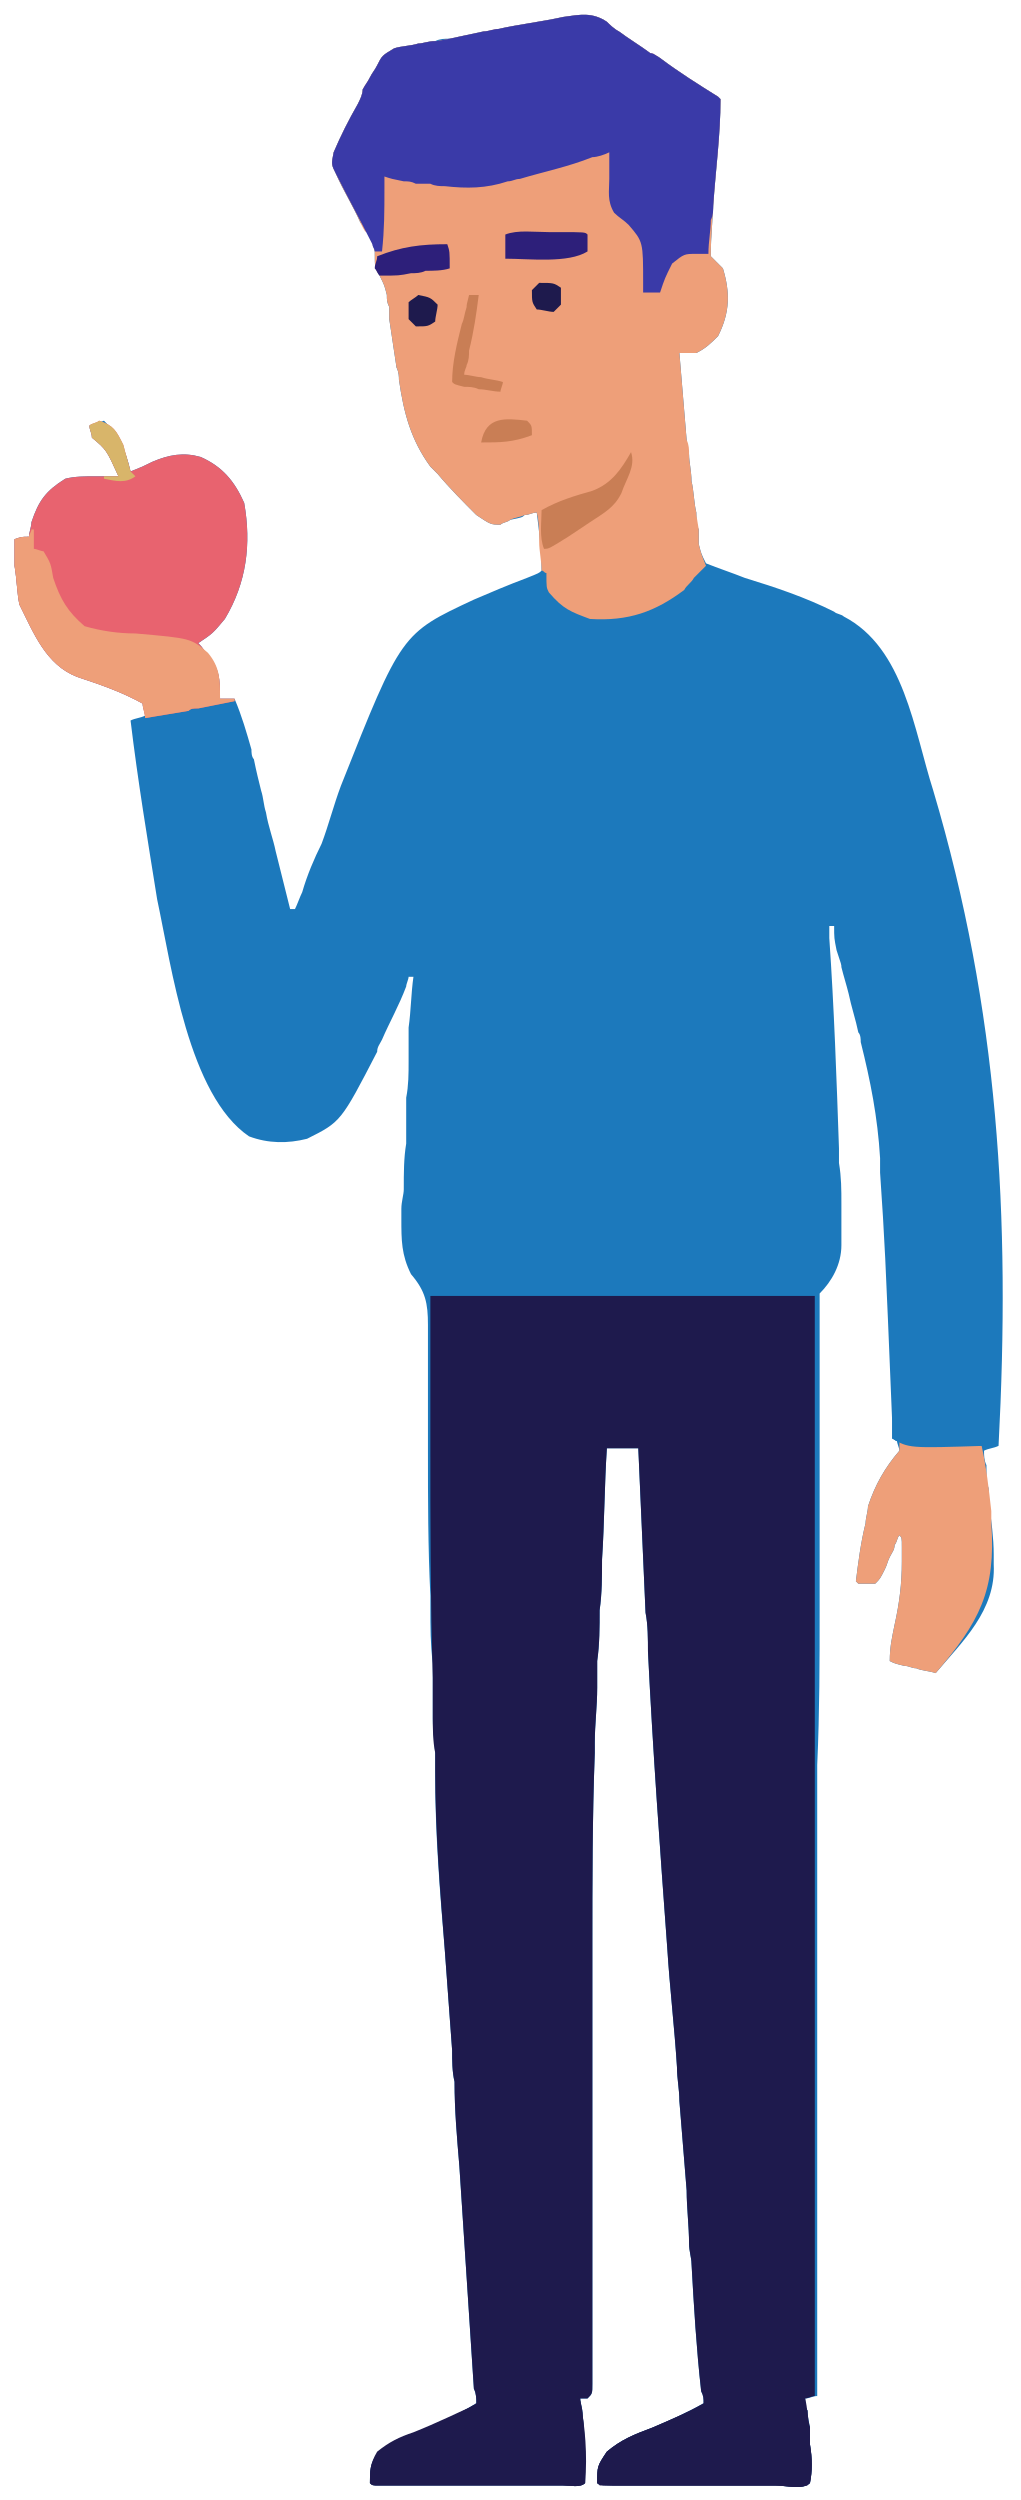
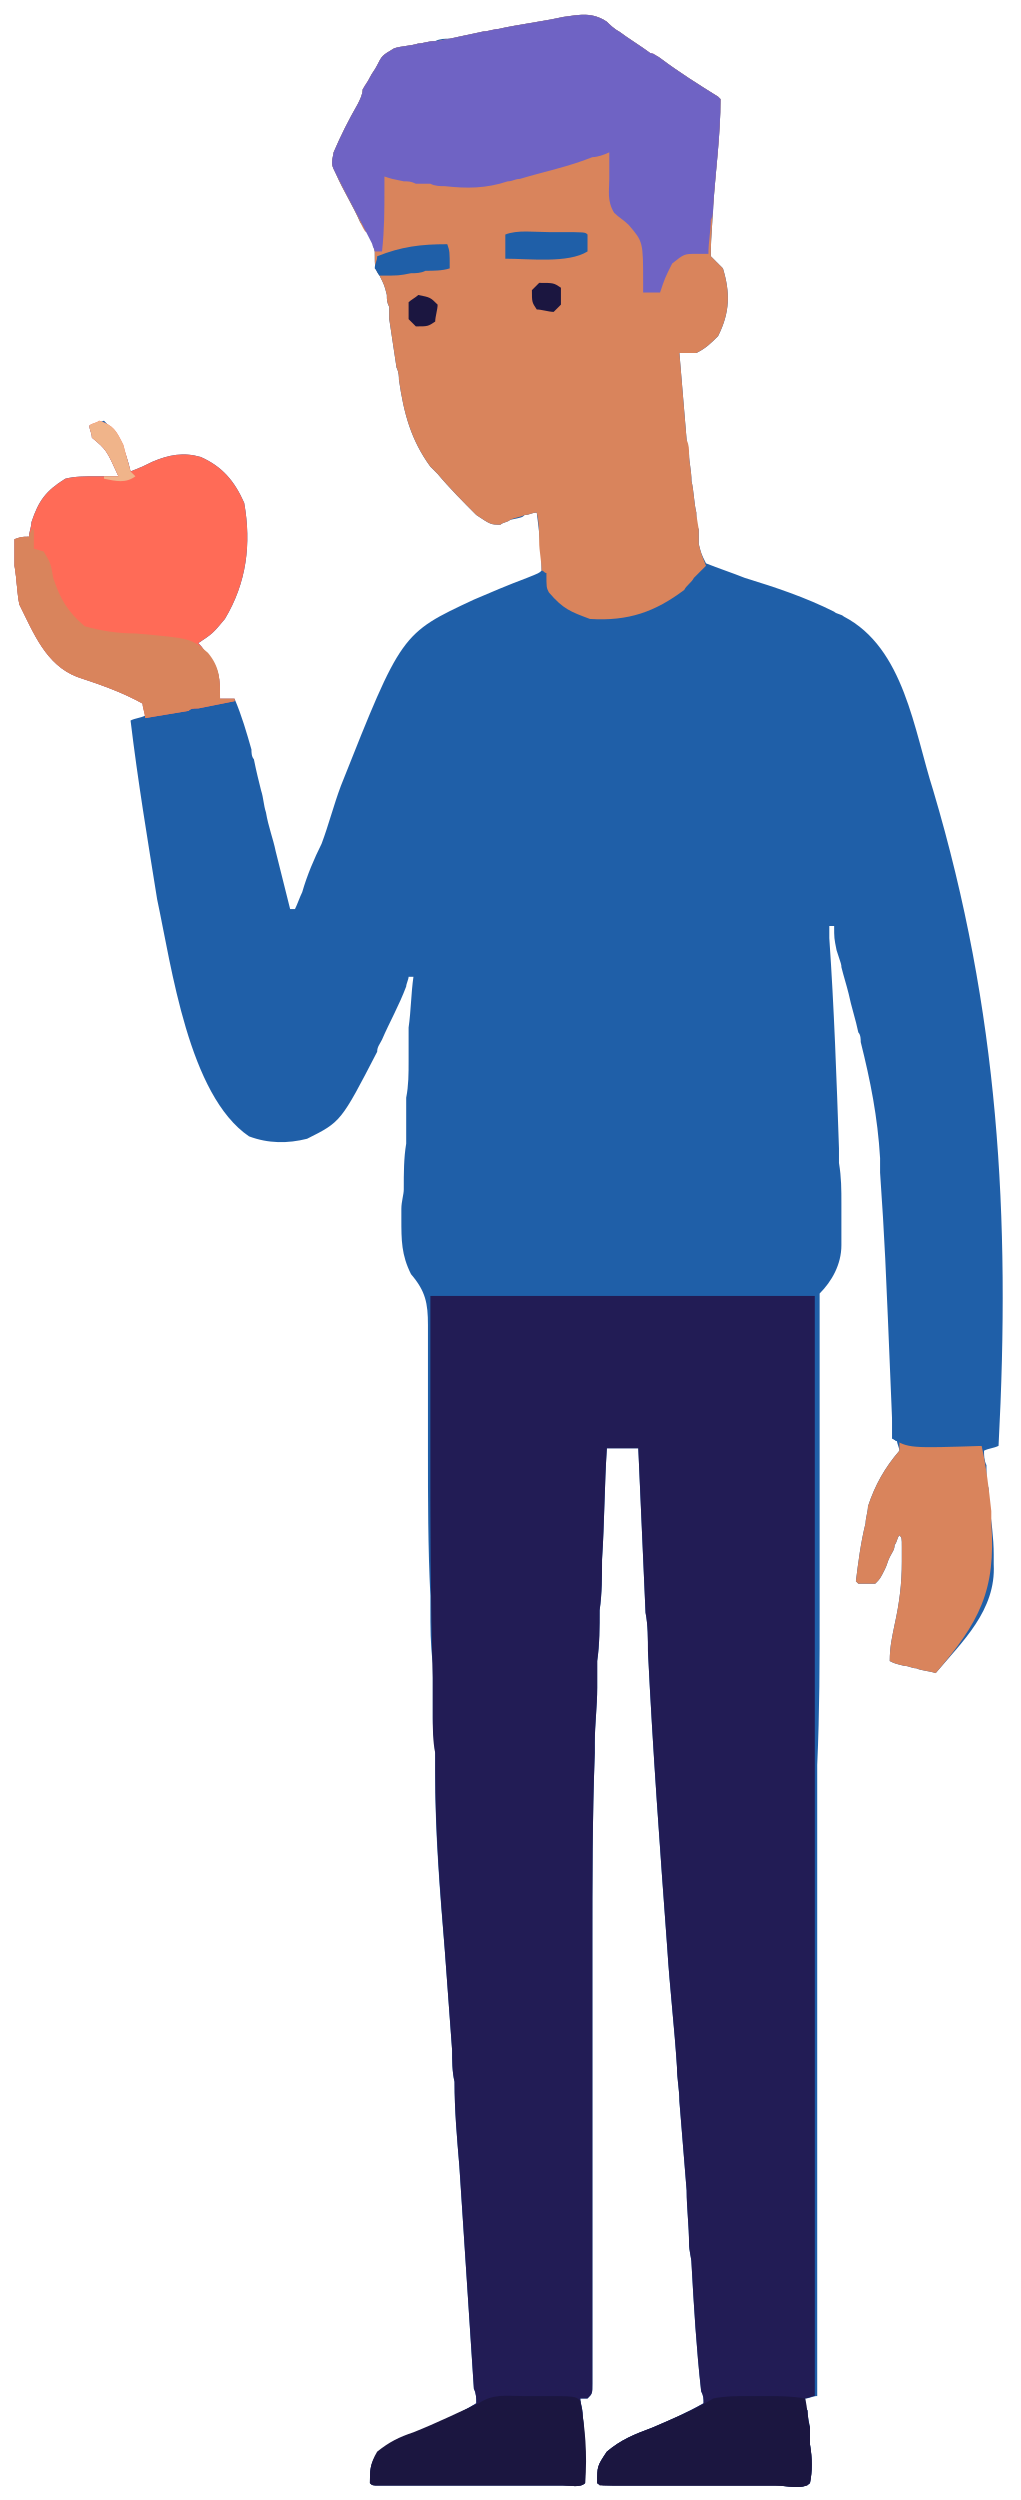
<svg xmlns="http://www.w3.org/2000/svg" viewBox="0 0 422 1034">
-   <path fill="#1C79BC" d="M251 9c1 1 3 3 5 4 4 3 9 6 13 9 1 1 3 1 4 2 8 6 16 11 24 16 0 0 1 1 1 1 0 15-2 29-3 44-1 16-1 16-1 21 2 2 3 3 5 5 3 10 3 18-2 28-3 3-5 5-9 7-2 0-5 0-7 0 1 12 2 24 3 36 0 1 0 1 1 6 0 3 1 7 1 11 1 4 1 9 2 13 0 2 0 5 1 7 0 2 0 4 0 6 1 4 1 4 3 8 5 2 11 4 16 6 13 4 25 8 37 14 1 1 3 1 4 2 25 13 29 47 37 72 27 91 32 176 27 271-2 1-4 1-6 2 0 2 0 4 1 6 0 1 0 1 0 8 1 1 1 1 1 7 1 8 2 15 2 22 0 1 0 3 0 4 1 19-13 32-24 45-3-1-6-1-8-2-2 0-3-1-5-1-4-1-4-1-6-2 0-6 1-10 2-15 2-9 3-17 3-26 0-1 0-1 0-6 0-4 0-4-1-5-1 1-1 3-2 4 0 2-1 3-2 5-1 2-1 3-2 5-2 4-2 4-4 6-2 0-5 0-7 0 0 0-1-1-1-1 1-8 2-16 4-24 0-2 1-5 1-7 3-9 7-16 13-23 0-1-1-3-1-4-1 0-1-1-2-1 0-2 0-4 0-7-3-73-3-73-5-103 0-2 0-4 0-6-1-17-4-32-8-48 0-1 0-3-1-4-1-5-3-11-4-16-1-4-2-7-3-11 0-1 0-1-2-7-1-5-1-5-1-10-1 0-1 0-2 0 0 2 0 3 0 5 2 29 3 58 4 87 0 2 0 4 0 6 1 6 1 11 1 17 0 1 0 1 0 6 0 2 0 4 0 6 0 2 0 3 0 5 0 8-4 15-9 20 0 6 0 12 0 17 0 1 0 1 0 6 0 6 0 13 0 19 0 4 0 9 0 13 0 13 0 25 0 37 0 13 0 26 0 39 0 21 0 42-1 64 0 22 0 44 0 66 0 1 0 1 0 4 0 7 0 14 0 21 0 57 0 113 0 170-2 0-3 1-5 1 0 2 0 4 1 5 0 2 0 2 1 7 0 3 0 5 0 7 1 6 1 11 0 16-3 3-10 1-14 1-2 0-4 0-6 0-2 0-4 0-6 0-4 0-8 0-12 0-6 0-12 0-18 0-4 0-8 0-12 0-2 0-4 0-6 0-13 0-13 0-14-1 0-7 0-7 4-13 6-5 11-7 19-10 7-3 14-6 21-10 0-2 0-3-1-5-2-18-3-35-4-53 0-2-1-5-1-8 0-7-1-15-1-22-1-12-2-25-3-37 0-5-1-9-1-14-1-16-3-33-4-49-3-41-6-82-8-123 0-5 0-11-1-16-1-23-2-45-3-68-4 0-9 0-13 0-1 15-1 31-2 46 0 7 0 14-1 21 0 7 0 14-1 21 0 4 0 7 0 11 0 8-1 15-1 23 0 1 0 3 0 4-1 27-1 53-1 80 0 7 0 15 0 23 0 21 0 43 0 65 0 13 0 26 0 40 0 5 0 10 0 15 0 7 0 14 0 21 0 2 0 4 0 6 0 2 0 4 0 6 0 2 0 4 0 5 0 4 0 4-2 6-1 0-2 0-3 0 0 2 1 4 1 7 1 9 1 19 1 28-2 2-6 1-9 1-2 0-4 0-5 0-2 0-4 0-6 0-2 0-4 0-6 0-4 0-8 0-12 0-6 0-13 0-19 0-4 0-8 0-12 0-2 0-4 0-6 0-1 0-1 0-5 0-1 0-3 0-5 0-3 0-3 0-4-1 0-5 0-8 3-12 5-5 10-7 16-9 8-3 17-7 25-12 0-2 0-4-1-6-2-31-4-61-6-92-1-12-2-23-2-35-1-4-1-9-1-13-1-14-2-27-3-41-2-24-4-48-4-72 0-3 0-5 0-8 0-5-1-11-1-16 0-8 0-15 0-23-1-8-1-15-1-23 0-2 0-4 0-5-1-20-1-40-1-60 0-4 0-8 0-12 0-8 0-16 0-24 0-3 0-7 0-11 0-1 0-3 0-5 0-9-1-14-7-21-4-8-4-14-4-23 0-1 0-2 0-4 0-3 1-6 1-8 0-7 0-13 1-19 0-6 0-13 0-19 1-5 1-10 1-15 0-3 0-6 0-9 0-2 0-3 0-5 1-7 1-14 2-21-1 0-1 0-2 0 0 1-1 3-1 4-3 8-7 15-10 22-1 2-2 3-2 5-15 29-15 29-29 36-8 2-16 2-24-1-25-17-32-70-38-98-4-25-8-49-11-74 2-1 4-1 6-2 0-2-1-3-1-5-9-5-18-8-27-11-13-5-18-18-24-30-1-5-1-10-2-16 0-2 0-4 0-6 0-2 0-3 0-5 3-1 3-1 6-1 0-2 1-4 1-6 3-9 6-13 14-18 4-1 8-1 13-1 1 0 3 0 5 0 1 0 3 0 4 0-5-11-5-11-11-16 0-2-1-3-1-5 1 0 1 0 6-2 6 6 9 12 11 21 5-2 5-2 9-4 7-3 13-4 20-2 9 4 14 10 18 19 3 17 1 33-8 48-5 6-5 6-11 10 1 1 2 2 3 4 6 6 6 11 6 19 2 0 4 0 6 0 3 7 5 14 7 21 0 1 0 3 1 4 1 5 2 9 3 13 1 3 1 6 2 9 1 6 3 11 4 16 2 8 4 16 6 24 1 0 1 0 2 0 1-2 2-5 3-7 2-7 5-14 8-20 3-8 5-16 8-24 25-63 25-63 55-77 7-3 14-6 22-9 5-2 5-2 6-3 0-8-1-16-2-24-2 0-3 1-5 1-1 1-1 1-6 2-1 1-3 1-4 2-4 0-4 0-10-4-5-5-11-11-16-17-1-1-2-2-3-3-8-11-11-22-13-36 0-1 0-3-1-5-1-7-2-13-3-20 0-2 0-4 0-5-1-2-1-3-1-5-1-4-1-4-3-8-2-3-2-3-2-10-1-4-1-4-3-8-1-1-2-3-3-4-3-7-7-13-10-20-2-4-2-4-1-9 3-7 6-13 10-20 1-2 2-4 2-6 1-1 1-1 3-5 1-2 2-3 3-5 2-4 2-4 7-7 3-1 7-1 10-2 2 0 4-1 7-1 2-1 4-1 6-1 5-1 9-2 14-3 1 0 1 0 6-1 9-2 18-3 27-5 7-1 12-2 18 2z" />
-   <path fill="#1E1A4D" d="M178 536c52 0 105 0 159 0 0 150 0 300 0 455-1 0-3 1-4 1 0 2 0 4 1 5 0 3 0 5 1 7 0 3 0 5 0 7 1 6 1 11 0 16-3 3-10 1-14 1-2 0-4 0-6 0-1 0-1 0-6 0-4 0-8 0-12 0-6 0-12 0-18 0-4 0-8 0-12 0-2 0-4 0-6 0-13 0-13 0-14-1 0-7 0-7 4-13 6-5 11-7 19-10 7-3 14-6 21-10 0-2 0-3-1-5-2-18-3-35-4-53 0-2-1-5-1-8 0-7-1-15-1-22-1-12-2-25-3-37 0-5-1-9-1-14-1-16-3-33-4-49-3-41-6-82-8-123 0-5 0-11-1-16-1-23-2-45-3-68-4 0-9 0-13 0-1 15-1 31-2 46 0 7 0 14-1 21 0 7 0 14-1 21 0 4 0 7 0 11 0 8-1 15-1 23 0 1 0 3 0 4-1 27-1 53-1 80 0 7 0 15 0 23 0 21 0 43 0 65 0 13 0 26 0 40 0 5 0 10 0 15 0 7 0 14 0 21 0 2 0 4 0 6 0 2 0 4 0 6 0 1 0 1 0 5 0 4 0 4-2 6-1 0-2 0-3 0 0 2 1 4 1 7 1 9 1 19 1 28-2 2-6 1-9 1-2 0-4 0-5 0-2 0-4 0-6 0-1 0-1 0-6 0-4 0-8 0-12 0-6 0-13 0-19 0-4 0-8 0-12 0-2 0-4 0-6 0-1 0-3 0-5 0-1 0-3 0-5 0-3 0-3 0-4-1 0-5 0-8 3-12 5-5 10-7 16-9 8-3 17-7 25-12 0-2 0-4-1-6-2-31-4-61-6-92-1-12-2-23-2-35-1-4-1-9-1-13-1-14-2-27-3-41-2-25-4-50-4-75 0-1 0-1 0-7-1-5-1-10-1-15 0-5 0-11 0-16-1-32-1-65-1-97 0-20 0-40 0-61z" />
-   <path fill="#EE9F79" d="M251 9c1 1 3 3 5 4 4 3 9 6 13 9 1 0 1 0 4 2 8 6 16 11 24 16 0 0 1 1 1 1 0 15-2 29-3 44-1 16-1 16-1 21 1 1 1 1 5 5 3 10 3 18-2 28-3 3-5 5-9 7-2 0-5 0-7 0 1 12 2 24 3 36 1 2 1 4 1 6 0 3 1 7 1 11 1 4 1 9 2 13 0 1 0 1 1 7 0 2 0 4 0 6 1 4 1 4 3 9-2 2-3 3-5 5-1 2-3 3-4 5-12 9-23 13-39 12-8-3-11-4-17-11-1-2-1-2-1-8-1 0-1-1-2-1 0-4-1-8-1-12 0-4 0-8-1-12-2 0-3 1-5 1-2 1-4 1-6 2-1 1-3 1-4 2-4 0-4 0-10-4-5-5-11-11-16-17-1-1-2-2-3-3-8-11-11-22-13-36 0-1 0-3-1-5-1-7-2-13-3-20 0-2 0-4 0-5-1-2-1-3-1-5-1-4-1-4-3-8-2-3-2-3-2-10-1-4-1-4-3-8-1 0-1 0-3-4-3-7-7-13-10-20-2-4-2-4-1-9 3-7 6-13 10-20 1-2 2-4 2-6 1-2 2-3 3-5 1-2 2-3 3-5 2-4 2-4 7-7 3-1 7-1 10-2 2 0 4-1 7-1 1 0 1 0 6-1 5-1 9-2 14-3 2 0 4-1 6-1 9-2 18-3 27-5 7-1 12-2 18 2z" />
-   <path fill="#3A3AA8" d="M251 9c1 1 3 3 5 4 4 3 9 6 13 9 1 0 1 0 4 2 8 6 16 11 24 16 0 0 1 1 1 1 0 15-2 29-3 44 0 2 0 4-1 6 0 4-1 9-1 14-2 0-3 0-5 0-5 0-5 0-10 4-3 6-3 6-5 12-2 0-5 0-7 0 0-1 0-3 0-4 0-17 0-17-6-24-2-2-4-3-6-5-3-5-2-9-2-14 0-2 0-4 0-6 0-2 0-3 0-5-2 1-5 2-7 2-10 4-20 6-30 9-2 0-3 1-5 1-9 3-17 3-26 2-2 0-4 0-6-1-2 0-4 0-6 0-2-1-3-1-5-1-5-1-5-1-8-2 0 2 0 4 0 5 0 9 0 17-1 26-1 0-2 0-3 0 0-1-1-2-1-3-5-10-10-19-15-29-2-4-2-4-1-9 3-7 6-13 10-20 1-2 2-4 2-6 1-2 2-3 3-5 1-2 2-3 3-5 2-4 2-4 7-7 3-1 7-1 10-2 2 0 4-1 7-1 1 0 1 0 6-1 5-1 9-2 14-3 2 0 4-1 6-1 9-2 18-3 27-5 7-1 12-2 18 2z" />
-   <path fill="#E8636F" d="M41 174c6 2 7 4 10 10 1 4 2 7 3 11 5-2 5-2 9-4 7-3 13-4 20-2 9 4 14 10 18 19 3 17 1 33-8 48-5 6-5 6-11 10 1 1 2 2 3 4 6 6 6 11 6 19 2 0 4 0 6 0 0 0 0 1 0 1-5 1-10 2-15 3-2 0-3 0-4 1-6 1-12 2-18 3 0-2-1-4-1-6-9-5-18-8-27-11-13-5-18-18-24-30-1-5-1-10-2-16 0-2 0-4 0-6 0-2 0-3 0-5 3-1 3-1 6-1 0-2 1-4 1-6 3-9 6-13 14-18 4-1 8-1 13-1 1 0 3 0 5 0 1 0 3 0 4 0-5-11-5-11-11-16 0-2-1-3-1-5 1-1 3-1 4-2z" />
-   <path fill="#EE9F79" d="M372 596c11 1 23 1 34 2 2 9 3 18 4 27 0 1 0 1 0 5 2 28-5 41-23 62-3-1-6-1-8-2-2 0-3-1-5-1-4-1-4-1-6-2 0-6 1-10 2-15 2-9 3-17 3-26 0-2 0-4 0-6 0-4 0-4-1-5-1 1-1 3-2 4 0 2-1 3-2 5-1 2-1 3-2 5-2 4-2 4-4 6-2 0-5 0-7 0 0 0-1-1-1-1 1-8 2-16 4-24 0-2 1-5 1-7 3-9 7-16 13-23 0-1 0-3 0-4z" />
-   <path fill="#1E1A4D" d="M216 991c2 0 4 0 7 0 15 0 15 0 17 2 2 11 3 22 2 34-2 2-6 1-9 1-2 0-4 0-5 0-2 0-4 0-6 0-2 0-4 0-6 0-4 0-8 0-12 0-6 0-13 0-19 0-4 0-8 0-12 0-2 0-4 0-6 0-1 0-3 0-5 0-1 0-3 0-5 0-3 0-3 0-4-1 0-5 0-8 3-13 5-4 9-6 15-8 10-4 18-8 27-12 6-4 11-3 18-3zM310 991c2 0 4 0 6 0 6 0 11 0 17 1 1 4 1 8 2 12 0 3 0 5 0 7 1 6 1 11 0 16-3 3-10 1-14 1-2 0-4 0-6 0-2 0-4 0-6 0-4 0-8 0-12 0-6 0-12 0-18 0-4 0-8 0-12 0-2 0-4 0-6 0-13 0-13 0-14-1 0-7 0-7 4-13 6-5 11-7 19-10 9-4 17-7 25-12 5-1 10-1 15-1z" />
-   <path fill="#EE9F79" d="M13 219c0 0 1 0 1 0 0 3 0 5 0 8 1 0 3 1 4 1 3 5 3 5 4 11 3 9 6 14 13 20 7 2 14 3 21 3 23 2 23 2 30 8 5 6 5 11 5 19 2 0 4 0 6 0 0 0 0 1 0 1-5 1-10 2-15 3-2 0-3 0-4 1-6 1-12 2-18 3 0-2-1-4-1-6-9-5-18-8-27-11-13-5-18-18-24-30-1-5-1-10-2-16 0-2 0-4 0-6 0-2 0-3 0-5 3-1 3-1 6-1 0-1 1-2 1-3z" />
-   <path fill="#C97E55" d="M261 187c2 6-2 11-4 17-3 6-7 8-13 12-3 2-6 4-9 6-8 5-8 5-10 5-2-5-1-11-1-16 7-4 14-6 21-8 8-3 12-9 16-16z" />
-   <path fill="#2D1F7A" d="M227 96c0 0 0 0 4 0 11 0 11 0 12 1 0 2 0 5 0 7-8 5-24 3-34 3 0-3 0-7 0-10 5-2 12-1 18-1zM185 101c1 3 1 3 1 10-3 1-7 1-10 1-2 1-4 1-6 1-5 1-5 1-13 1-1-1-1-2-2-3 0-2 1-3 1-5 10-4 18-5 29-5z" />
-   <path fill="#C97E55" d="M194 122c1 0 3 0 4 0-1 8-2 15-4 23 0 2 0 4-1 6 0 1-1 2-1 4 2 0 5 1 7 1 3 1 6 1 9 2 0 1-1 3-1 4-3 0-6-1-9-1-2-1-4-1-6-1-4-1-4-1-5-2 0-8 2-16 4-24 1-2 1-4 2-7 0-1 0-1 1-5z" />
-   <path fill="#1E1A4D" d="M248 1021c0 0 1 0 1 0 0 2 0 3 0 5 28 0 56 0 85 0 0 1 0 1 0 2-28 0-57 0-86 0-1-4-1-4 0-7z" />
-   <path fill="#D8B56A" d="M41 174c6 2 7 4 10 10 1 4 2 7 3 11 1 1 1 1 2 2-4 3-8 2-13 1 0 0 0-1 0-1 2 0 4 0 6 0-5-11-5-11-11-16 0-2-1-3-1-5 1-1 3-1 4-2z" />
-   <path fill="#C97E55" d="M218 174c2 2 2 2 2 6-8 3-13 3-21 3 2-11 10-10 19-9z" />
-   <path fill="#1E1A4D" d="M173 122c5 1 5 1 8 4 0 2-1 5-1 7-3 2-3 2-8 2-1-1-2-2-3-3 0-2 0-5 0-7 1-1 3-2 4-3z" />
-   <path fill="#1C79BC" d="M369 551c0 0 1 0 1 0 0 5 0 9 0 14 1 2 1 5 1 7 0 8 0 15 0 22 1 0 1 0 5 0 6 0 6 0 7 1 3 0 6 0 9 1 5 0 10 0 15 1 0 0 0 1 0 1-31 1-31 1-38-3 0-15 0-29 0-44z" />
-   <path fill="#1E1A4D" d="M223 117c6 0 6 0 9 2 0 2 0 5 0 7-1 1-2 2-3 3-2 0-5-1-7-1-2-3-2-3-2-8 1-1 2-2 3-3z" />
+   <path fill="#1F5FA8" d="M251 9c1 1 3 3 5 4 4 3 9 6 13 9 1 1 3 1 4 2 8 6 16 11 24 16 0 0 1 1 1 1 0 15-2 29-3 44-1 16-1 16-1 21 2 2 3 3 5 5 3 10 3 18-2 28-3 3-5 5-9 7-2 0-5 0-7 0 1 12 2 24 3 36 0 1 0 1 1 6 0 3 1 7 1 11 1 4 1 9 2 13 0 2 0 5 1 7 0 2 0 4 0 6 1 4 1 4 3 8 5 2 11 4 16 6 13 4 25 8 37 14 1 1 3 1 4 2 25 13 29 47 37 72 27 91 32 176 27 271-2 1-4 1-6 2 0 2 0 4 1 6 0 1 0 1 0 8 1 1 1 1 1 7 1 8 2 15 2 22 0 1 0 3 0 4 1 19-13 32-24 45-3-1-6-1-8-2-2 0-3-1-5-1-4-1-4-1-6-2 0-6 1-10 2-15 2-9 3-17 3-26 0-1 0-1 0-6 0-4 0-4-1-5-1 1-1 3-2 4 0 2-1 3-2 5-1 2-1 3-2 5-2 4-2 4-4 6-2 0-5 0-7 0 0 0-1-1-1-1 1-8 2-16 4-24 0-2 1-5 1-7 3-9 7-16 13-23 0-1-1-3-1-4-1 0-1-1-2-1 0-2 0-4 0-7-3-73-3-73-5-103 0-2 0-4 0-6-1-17-4-32-8-48 0-1 0-3-1-4-1-5-3-11-4-16-1-4-2-7-3-11 0-1 0-1-2-7-1-5-1-5-1-10-1 0-1 0-2 0 0 2 0 3 0 5 2 29 3 58 4 87 0 2 0 4 0 6 1 6 1 11 1 17 0 1 0 1 0 6 0 2 0 4 0 6 0 2 0 3 0 5 0 8-4 15-9 20 0 6 0 12 0 17 0 1 0 1 0 6 0 6 0 13 0 19 0 4 0 9 0 13 0 13 0 25 0 37 0 13 0 26 0 39 0 21 0 42-1 64 0 22 0 44 0 66 0 1 0 1 0 4 0 7 0 14 0 21 0 57 0 113 0 170-2 0-3 1-5 1 0 2 0 4 1 5 0 2 0 2 1 7 0 3 0 5 0 7 1 6 1 11 0 16-3 3-10 1-14 1-2 0-4 0-6 0-2 0-4 0-6 0-4 0-8 0-12 0-6 0-12 0-18 0-4 0-8 0-12 0-2 0-4 0-6 0-13 0-13 0-14-1 0-7 0-7 4-13 6-5 11-7 19-10 7-3 14-6 21-10 0-2 0-3-1-5-2-18-3-35-4-53 0-2-1-5-1-8 0-7-1-15-1-22-1-12-2-25-3-37 0-5-1-9-1-14-1-16-3-33-4-49-3-41-6-82-8-123 0-5 0-11-1-16-1-23-2-45-3-68-4 0-9 0-13 0-1 15-1 31-2 46 0 7 0 14-1 21 0 7 0 14-1 21 0 4 0 7 0 11 0 8-1 15-1 23 0 1 0 3 0 4-1 27-1 53-1 80 0 7 0 15 0 23 0 21 0 43 0 65 0 13 0 26 0 40 0 5 0 10 0 15 0 7 0 14 0 21 0 2 0 4 0 6 0 2 0 4 0 6 0 2 0 4 0 5 0 4 0 4-2 6-1 0-2 0-3 0 0 2 1 4 1 7 1 9 1 19 1 28-2 2-6 1-9 1-2 0-4 0-5 0-2 0-4 0-6 0-2 0-4 0-6 0-4 0-8 0-12 0-6 0-13 0-19 0-4 0-8 0-12 0-2 0-4 0-6 0-1 0-1 0-5 0-1 0-3 0-5 0-3 0-3 0-4-1 0-5 0-8 3-12 5-5 10-7 16-9 8-3 17-7 25-12 0-2 0-4-1-6-2-31-4-61-6-92-1-12-2-23-2-35-1-4-1-9-1-13-1-14-2-27-3-41-2-24-4-48-4-72 0-3 0-5 0-8 0-5-1-11-1-16 0-8 0-15 0-23-1-8-1-15-1-23 0-2 0-4 0-5-1-20-1-40-1-60 0-4 0-8 0-12 0-8 0-16 0-24 0-3 0-7 0-11 0-1 0-3 0-5 0-9-1-14-7-21-4-8-4-14-4-23 0-1 0-2 0-4 0-3 1-6 1-8 0-7 0-13 1-19 0-6 0-13 0-19 1-5 1-10 1-15 0-3 0-6 0-9 0-2 0-3 0-5 1-7 1-14 2-21-1 0-1 0-2 0 0 1-1 3-1 4-3 8-7 15-10 22-1 2-2 3-2 5-15 29-15 29-29 36-8 2-16 2-24-1-25-17-32-70-38-98-4-25-8-49-11-74 2-1 4-1 6-2 0-2-1-3-1-5-9-5-18-8-27-11-13-5-18-18-24-30-1-5-1-10-2-16 0-2 0-4 0-6 0-2 0-3 0-5 3-1 3-1 6-1 0-2 1-4 1-6 3-9 6-13 14-18 4-1 8-1 13-1 1 0 3 0 5 0 1 0 3 0 4 0-5-11-5-11-11-16 0-2-1-3-1-5 1 0 1 0 6-2 6 6 9 12 11 21 5-2 5-2 9-4 7-3 13-4 20-2 9 4 14 10 18 19 3 17 1 33-8 48-5 6-5 6-11 10 1 1 2 2 3 4 6 6 6 11 6 19 2 0 4 0 6 0 3 7 5 14 7 21 0 1 0 3 1 4 1 5 2 9 3 13 1 3 1 6 2 9 1 6 3 11 4 16 2 8 4 16 6 24 1 0 1 0 2 0 1-2 2-5 3-7 2-7 5-14 8-20 3-8 5-16 8-24 25-63 25-63 55-77 7-3 14-6 22-9 5-2 5-2 6-3 0-8-1-16-2-24-2 0-3 1-5 1-1 1-1 1-6 2-1 1-3 1-4 2-4 0-4 0-10-4-5-5-11-11-16-17-1-1-2-2-3-3-8-11-11-22-13-36 0-1 0-3-1-5-1-7-2-13-3-20 0-2 0-4 0-5-1-2-1-3-1-5-1-4-1-4-3-8-2-3-2-3-2-10-1-4-1-4-3-8-1-1-2-3-3-4-3-7-7-13-10-20-2-4-2-4-1-9 3-7 6-13 10-20 1-2 2-4 2-6 1-1 1-1 3-5 1-2 2-3 3-5 2-4 2-4 7-7 3-1 7-1 10-2 2 0 4-1 7-1 2-1 4-1 6-1 5-1 9-2 14-3 1 0 1 0 6-1 9-2 18-3 27-5 7-1 12-2 18 2z" />
+   <path fill="#221C55" d="M178 536c52 0 105 0 159 0 0 150 0 300 0 455-1 0-3 1-4 1 0 2 0 4 1 5 0 3 0 5 1 7 0 3 0 5 0 7 1 6 1 11 0 16-3 3-10 1-14 1-2 0-4 0-6 0-1 0-1 0-6 0-4 0-8 0-12 0-6 0-12 0-18 0-4 0-8 0-12 0-2 0-4 0-6 0-13 0-13 0-14-1 0-7 0-7 4-13 6-5 11-7 19-10 7-3 14-6 21-10 0-2 0-3-1-5-2-18-3-35-4-53 0-2-1-5-1-8 0-7-1-15-1-22-1-12-2-25-3-37 0-5-1-9-1-14-1-16-3-33-4-49-3-41-6-82-8-123 0-5 0-11-1-16-1-23-2-45-3-68-4 0-9 0-13 0-1 15-1 31-2 46 0 7 0 14-1 21 0 7 0 14-1 21 0 4 0 7 0 11 0 8-1 15-1 23 0 1 0 3 0 4-1 27-1 53-1 80 0 7 0 15 0 23 0 21 0 43 0 65 0 13 0 26 0 40 0 5 0 10 0 15 0 7 0 14 0 21 0 2 0 4 0 6 0 2 0 4 0 6 0 1 0 1 0 5 0 4 0 4-2 6-1 0-2 0-3 0 0 2 1 4 1 7 1 9 1 19 1 28-2 2-6 1-9 1-2 0-4 0-5 0-2 0-4 0-6 0-1 0-1 0-6 0-4 0-8 0-12 0-6 0-13 0-19 0-4 0-8 0-12 0-2 0-4 0-6 0-1 0-3 0-5 0-1 0-3 0-5 0-3 0-3 0-4-1 0-5 0-8 3-12 5-5 10-7 16-9 8-3 17-7 25-12 0-2 0-4-1-6-2-31-4-61-6-92-1-12-2-23-2-35-1-4-1-9-1-13-1-14-2-27-3-41-2-25-4-50-4-75 0-1 0-1 0-7-1-5-1-10-1-15 0-5 0-11 0-16-1-32-1-65-1-97 0-20 0-40 0-61z" />
+   <path fill="#D9845C" d="M251 9c1 1 3 3 5 4 4 3 9 6 13 9 1 0 1 0 4 2 8 6 16 11 24 16 0 0 1 1 1 1 0 15-2 29-3 44-1 16-1 16-1 21 1 1 1 1 5 5 3 10 3 18-2 28-3 3-5 5-9 7-2 0-5 0-7 0 1 12 2 24 3 36 1 2 1 4 1 6 0 3 1 7 1 11 1 4 1 9 2 13 0 1 0 1 1 7 0 2 0 4 0 6 1 4 1 4 3 9-2 2-3 3-5 5-1 2-3 3-4 5-12 9-23 13-39 12-8-3-11-4-17-11-1-2-1-2-1-8-1 0-1-1-2-1 0-4-1-8-1-12 0-4 0-8-1-12-2 0-3 1-5 1-2 1-4 1-6 2-1 1-3 1-4 2-4 0-4 0-10-4-5-5-11-11-16-17-1-1-2-2-3-3-8-11-11-22-13-36 0-1 0-3-1-5-1-7-2-13-3-20 0-2 0-4 0-5-1-2-1-3-1-5-1-4-1-4-3-8-2-3-2-3-2-10-1-4-1-4-3-8-1 0-1 0-3-4-3-7-7-13-10-20-2-4-2-4-1-9 3-7 6-13 10-20 1-2 2-4 2-6 1-2 2-3 3-5 1-2 2-3 3-5 2-4 2-4 7-7 3-1 7-1 10-2 2 0 4-1 7-1 1 0 1 0 6-1 5-1 9-2 14-3 2 0 4-1 6-1 9-2 18-3 27-5 7-1 12-2 18 2z" />
+   <path fill="#6F63C4" d="M251 9c1 1 3 3 5 4 4 3 9 6 13 9 1 0 1 0 4 2 8 6 16 11 24 16 0 0 1 1 1 1 0 15-2 29-3 44 0 2 0 4-1 6 0 4-1 9-1 14-2 0-3 0-5 0-5 0-5 0-10 4-3 6-3 6-5 12-2 0-5 0-7 0 0-1 0-3 0-4 0-17 0-17-6-24-2-2-4-3-6-5-3-5-2-9-2-14 0-2 0-4 0-6 0-2 0-3 0-5-2 1-5 2-7 2-10 4-20 6-30 9-2 0-3 1-5 1-9 3-17 3-26 2-2 0-4 0-6-1-2 0-4 0-6 0-2-1-3-1-5-1-5-1-5-1-8-2 0 2 0 4 0 5 0 9 0 17-1 26-1 0-2 0-3 0 0-1-1-2-1-3-5-10-10-19-15-29-2-4-2-4-1-9 3-7 6-13 10-20 1-2 2-4 2-6 1-2 2-3 3-5 1-2 2-3 3-5 2-4 2-4 7-7 3-1 7-1 10-2 2 0 4-1 7-1 1 0 1 0 6-1 5-1 9-2 14-3 2 0 4-1 6-1 9-2 18-3 27-5 7-1 12-2 18 2z" />
+   <path fill="#FF6B57" d="M41 174c6 2 7 4 10 10 1 4 2 7 3 11 5-2 5-2 9-4 7-3 13-4 20-2 9 4 14 10 18 19 3 17 1 33-8 48-5 6-5 6-11 10 1 1 2 2 3 4 6 6 6 11 6 19 2 0 4 0 6 0 0 0 0 1 0 1-5 1-10 2-15 3-2 0-3 0-4 1-6 1-12 2-18 3 0-2-1-4-1-6-9-5-18-8-27-11-13-5-18-18-24-30-1-5-1-10-2-16 0-2 0-4 0-6 0-2 0-3 0-5 3-1 3-1 6-1 0-2 1-4 1-6 3-9 6-13 14-18 4-1 8-1 13-1 1 0 3 0 5 0 1 0 3 0 4 0-5-11-5-11-11-16 0-2-1-3-1-5 1-1 3-1 4-2z" />
+   <path fill="#D9845C" d="M372 596c11 1 23 1 34 2 2 9 3 18 4 27 0 1 0 1 0 5 2 28-5 41-23 62-3-1-6-1-8-2-2 0-3-1-5-1-4-1-4-1-6-2 0-6 1-10 2-15 2-9 3-17 3-26 0-2 0-4 0-6 0-4 0-4-1-5-1 1-1 3-2 4 0 2-1 3-2 5-1 2-1 3-2 5-2 4-2 4-4 6-2 0-5 0-7 0 0 0-1-1-1-1 1-8 2-16 4-24 0-2 1-5 1-7 3-9 7-16 13-23 0-1 0-3 0-4z" />
+   <path fill="#1B1640" d="M216 991c2 0 4 0 7 0 15 0 15 0 17 2 2 11 3 22 2 34-2 2-6 1-9 1-2 0-4 0-5 0-2 0-4 0-6 0-2 0-4 0-6 0-4 0-8 0-12 0-6 0-13 0-19 0-4 0-8 0-12 0-2 0-4 0-6 0-1 0-3 0-5 0-1 0-3 0-5 0-3 0-3 0-4-1 0-5 0-8 3-13 5-4 9-6 15-8 10-4 18-8 27-12 6-4 11-3 18-3zM310 991c2 0 4 0 6 0 6 0 11 0 17 1 1 4 1 8 2 12 0 3 0 5 0 7 1 6 1 11 0 16-3 3-10 1-14 1-2 0-4 0-6 0-2 0-4 0-6 0-4 0-8 0-12 0-6 0-12 0-18 0-4 0-8 0-12 0-2 0-4 0-6 0-13 0-13 0-14-1 0-7 0-7 4-13 6-5 11-7 19-10 9-4 17-7 25-12 5-1 10-1 15-1z" />
+   <path fill="#D9845C" d="M13 219c0 0 1 0 1 0 0 3 0 5 0 8 1 0 3 1 4 1 3 5 3 5 4 11 3 9 6 14 13 20 7 2 14 3 21 3 23 2 23 2 30 8 5 6 5 11 5 19 2 0 4 0 6 0 0 0 0 1 0 1-5 1-10 2-15 3-2 0-3 0-4 1-6 1-12 2-18 3 0-2-1-4-1-6-9-5-18-8-27-11-13-5-18-18-24-30-1-5-1-10-2-16 0-2 0-4 0-6 0-2 0-3 0-5 3-1 3-1 6-1 0-1 1-2 1-3zM261 187c2 6-2 11-4 17-3 6-7 8-13 12-3 2-6 4-9 6-8 5-8 5-10 5-2-5-1-11-1-16 7-4 14-6 21-8 8-3 12-9 16-16z" />
+   <path fill="#1F5FA8" d="M227 96c0 0 0 0 4 0 11 0 11 0 12 1 0 2 0 5 0 7-8 5-24 3-34 3 0-3 0-7 0-10 5-2 12-1 18-1zM185 101c1 3 1 3 1 10-3 1-7 1-10 1-2 1-4 1-6 1-5 1-5 1-13 1-1-1-1-2-2-3 0-2 1-3 1-5 10-4 18-5 29-5z" />
+   <path fill="#D9845C" d="M194 122c1 0 3 0 4 0-1 8-2 15-4 23 0 2 0 4-1 6 0 1-1 2-1 4 2 0 5 1 7 1 3 1 6 1 9 2 0 1-1 3-1 4-3 0-6-1-9-1-2-1-4-1-6-1-4-1-4-1-5-2 0-8 2-16 4-24 1-2 1-4 2-7 0-1 0-1 1-5z" />
+   <path fill="#1B1640" d="M248 1021c0 0 1 0 1 0 0 2 0 3 0 5 28 0 56 0 85 0 0 1 0 1 0 2-28 0-57 0-86 0-1-4-1-4 0-7z" />
+   <path fill="#F0B48A" d="M41 174c6 2 7 4 10 10 1 4 2 7 3 11 1 1 1 1 2 2-4 3-8 2-13 1 0 0 0-1 0-1 2 0 4 0 6 0-5-11-5-11-11-16 0-2-1-3-1-5 1-1 3-1 4-2z" />
+   <path fill="#D9845C" d="M218 174c2 2 2 2 2 6-8 3-13 3-21 3 2-11 10-10 19-9z" />
+   <path fill="#1B1640" d="M173 122c5 1 5 1 8 4 0 2-1 5-1 7-3 2-3 2-8 2-1-1-2-2-3-3 0-2 0-5 0-7 1-1 3-2 4-3z" />
+   <path fill="#1F5FA8" d="M369 551c0 0 1 0 1 0 0 5 0 9 0 14 1 2 1 5 1 7 0 8 0 15 0 22 1 0 1 0 5 0 6 0 6 0 7 1 3 0 6 0 9 1 5 0 10 0 15 1 0 0 0 1 0 1-31 1-31 1-38-3 0-15 0-29 0-44z" />
+   <path fill="#1B1640" d="M223 117c6 0 6 0 9 2 0 2 0 5 0 7-1 1-2 2-3 3-2 0-5-1-7-1-2-3-2-3-2-8 1-1 2-2 3-3z" />
</svg>
